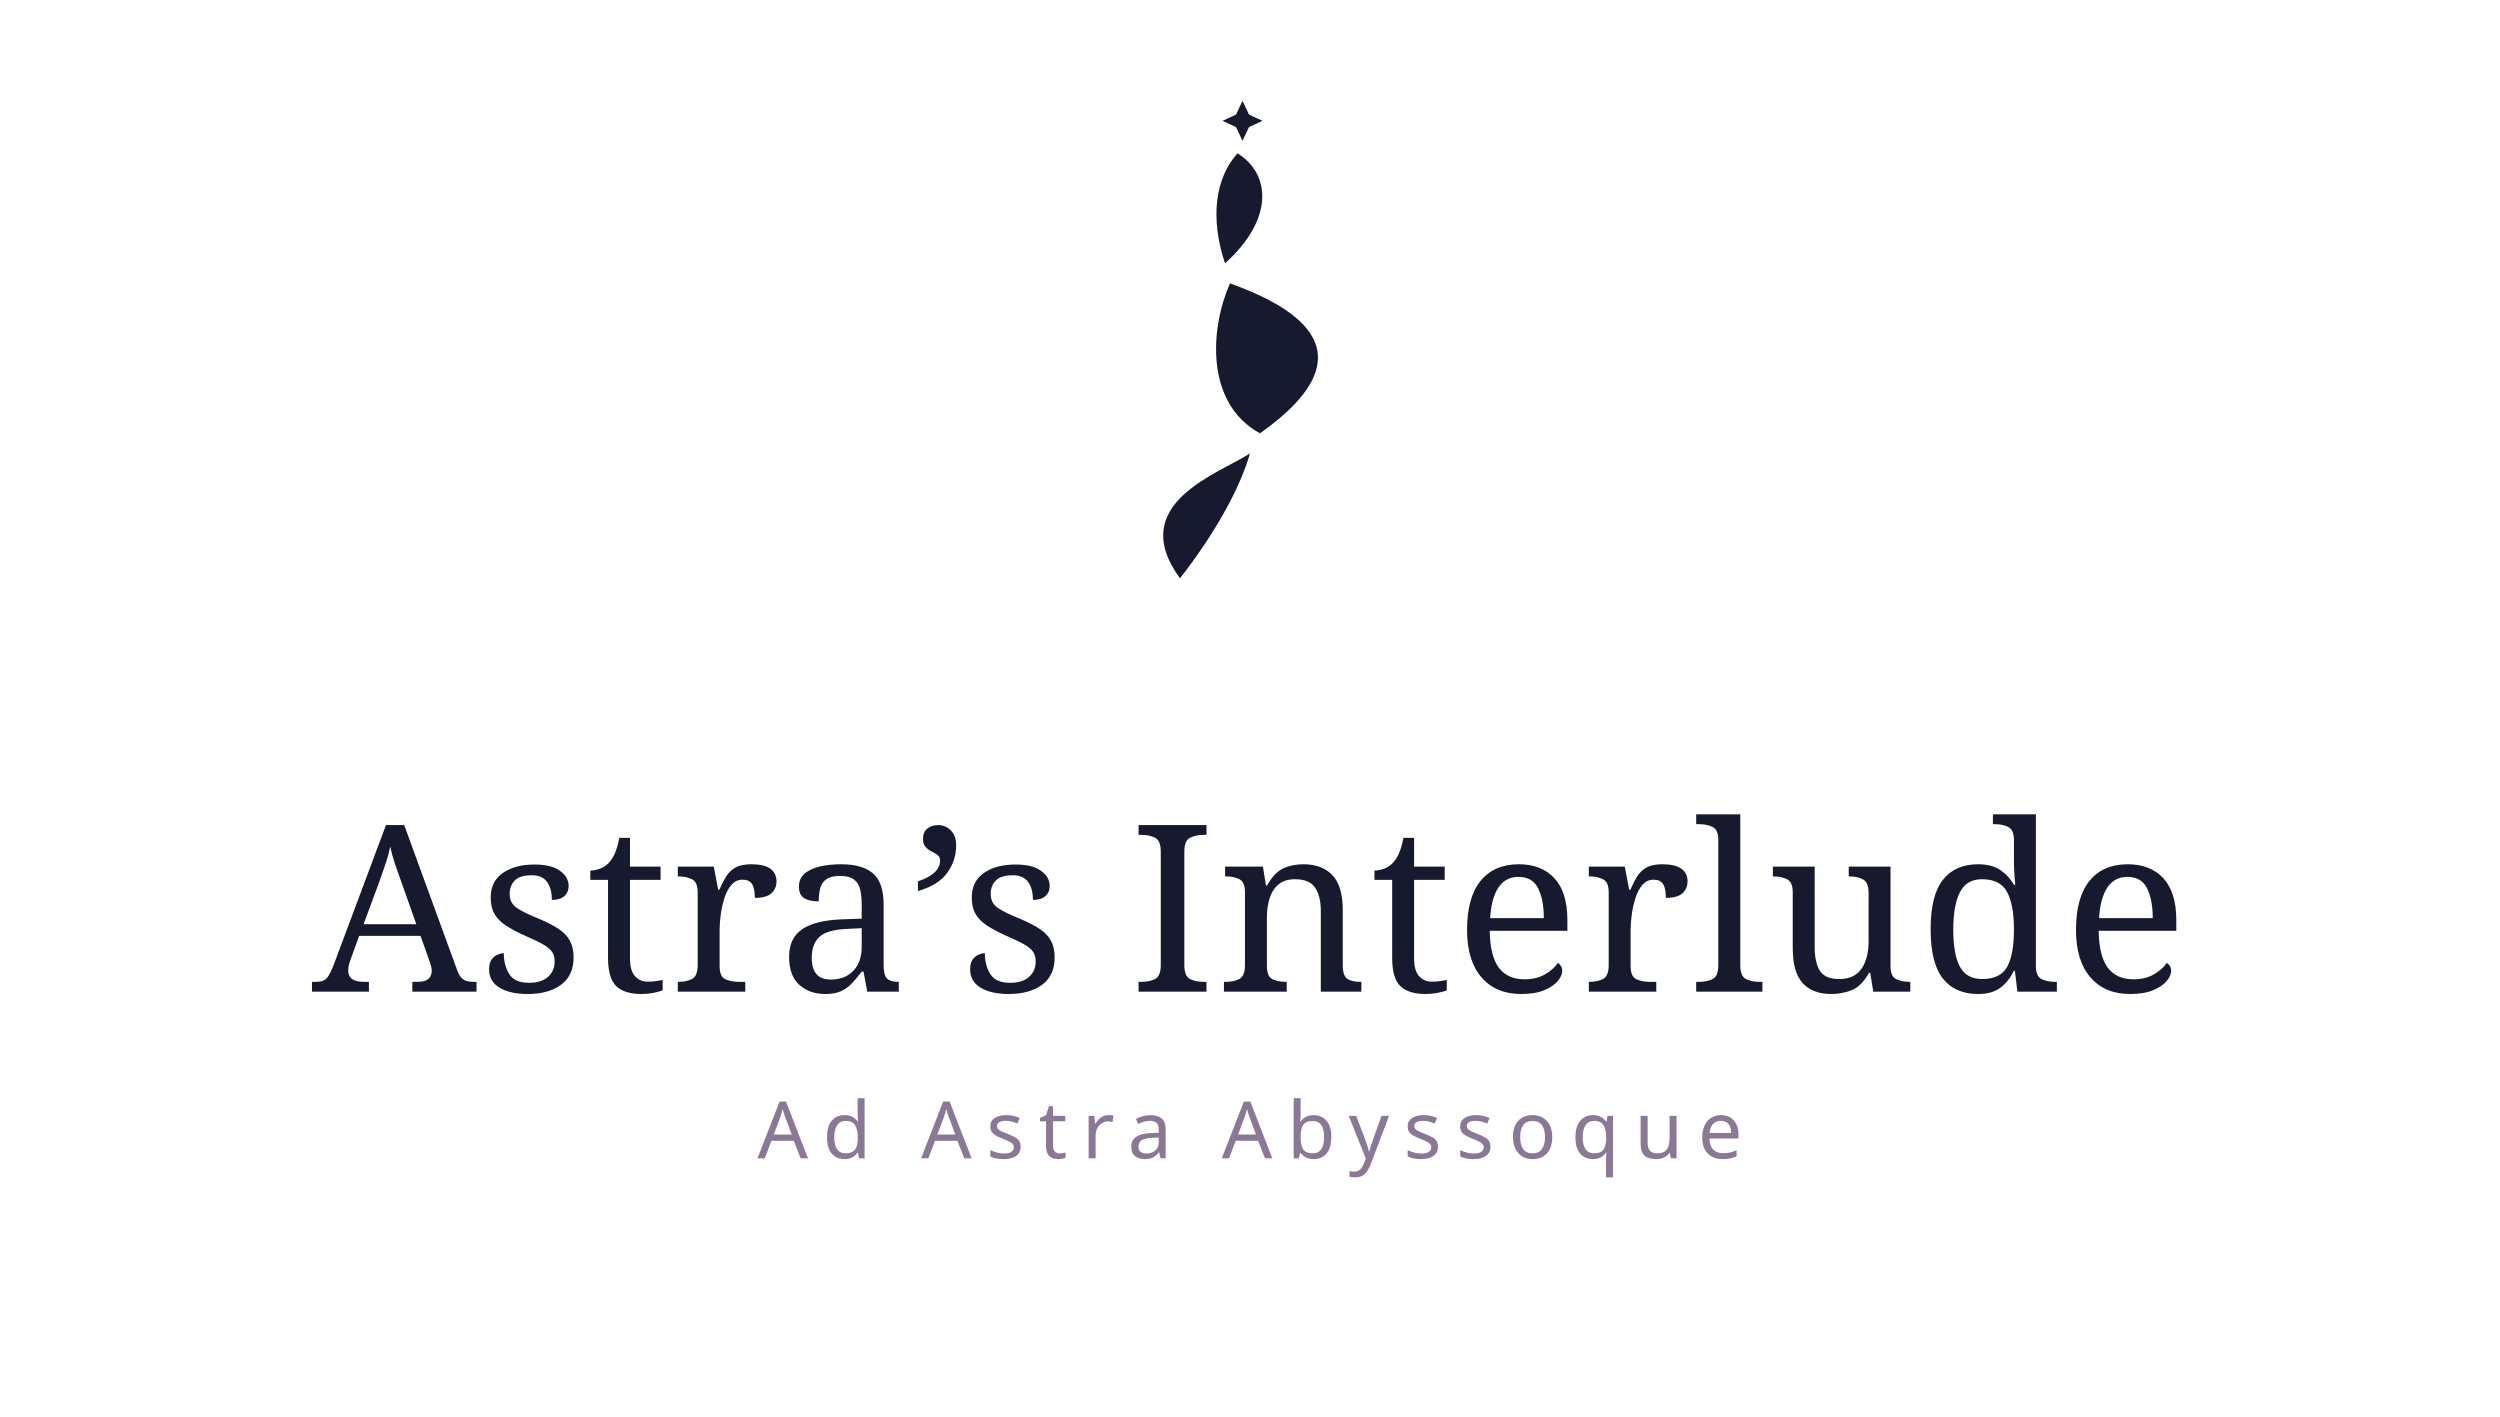
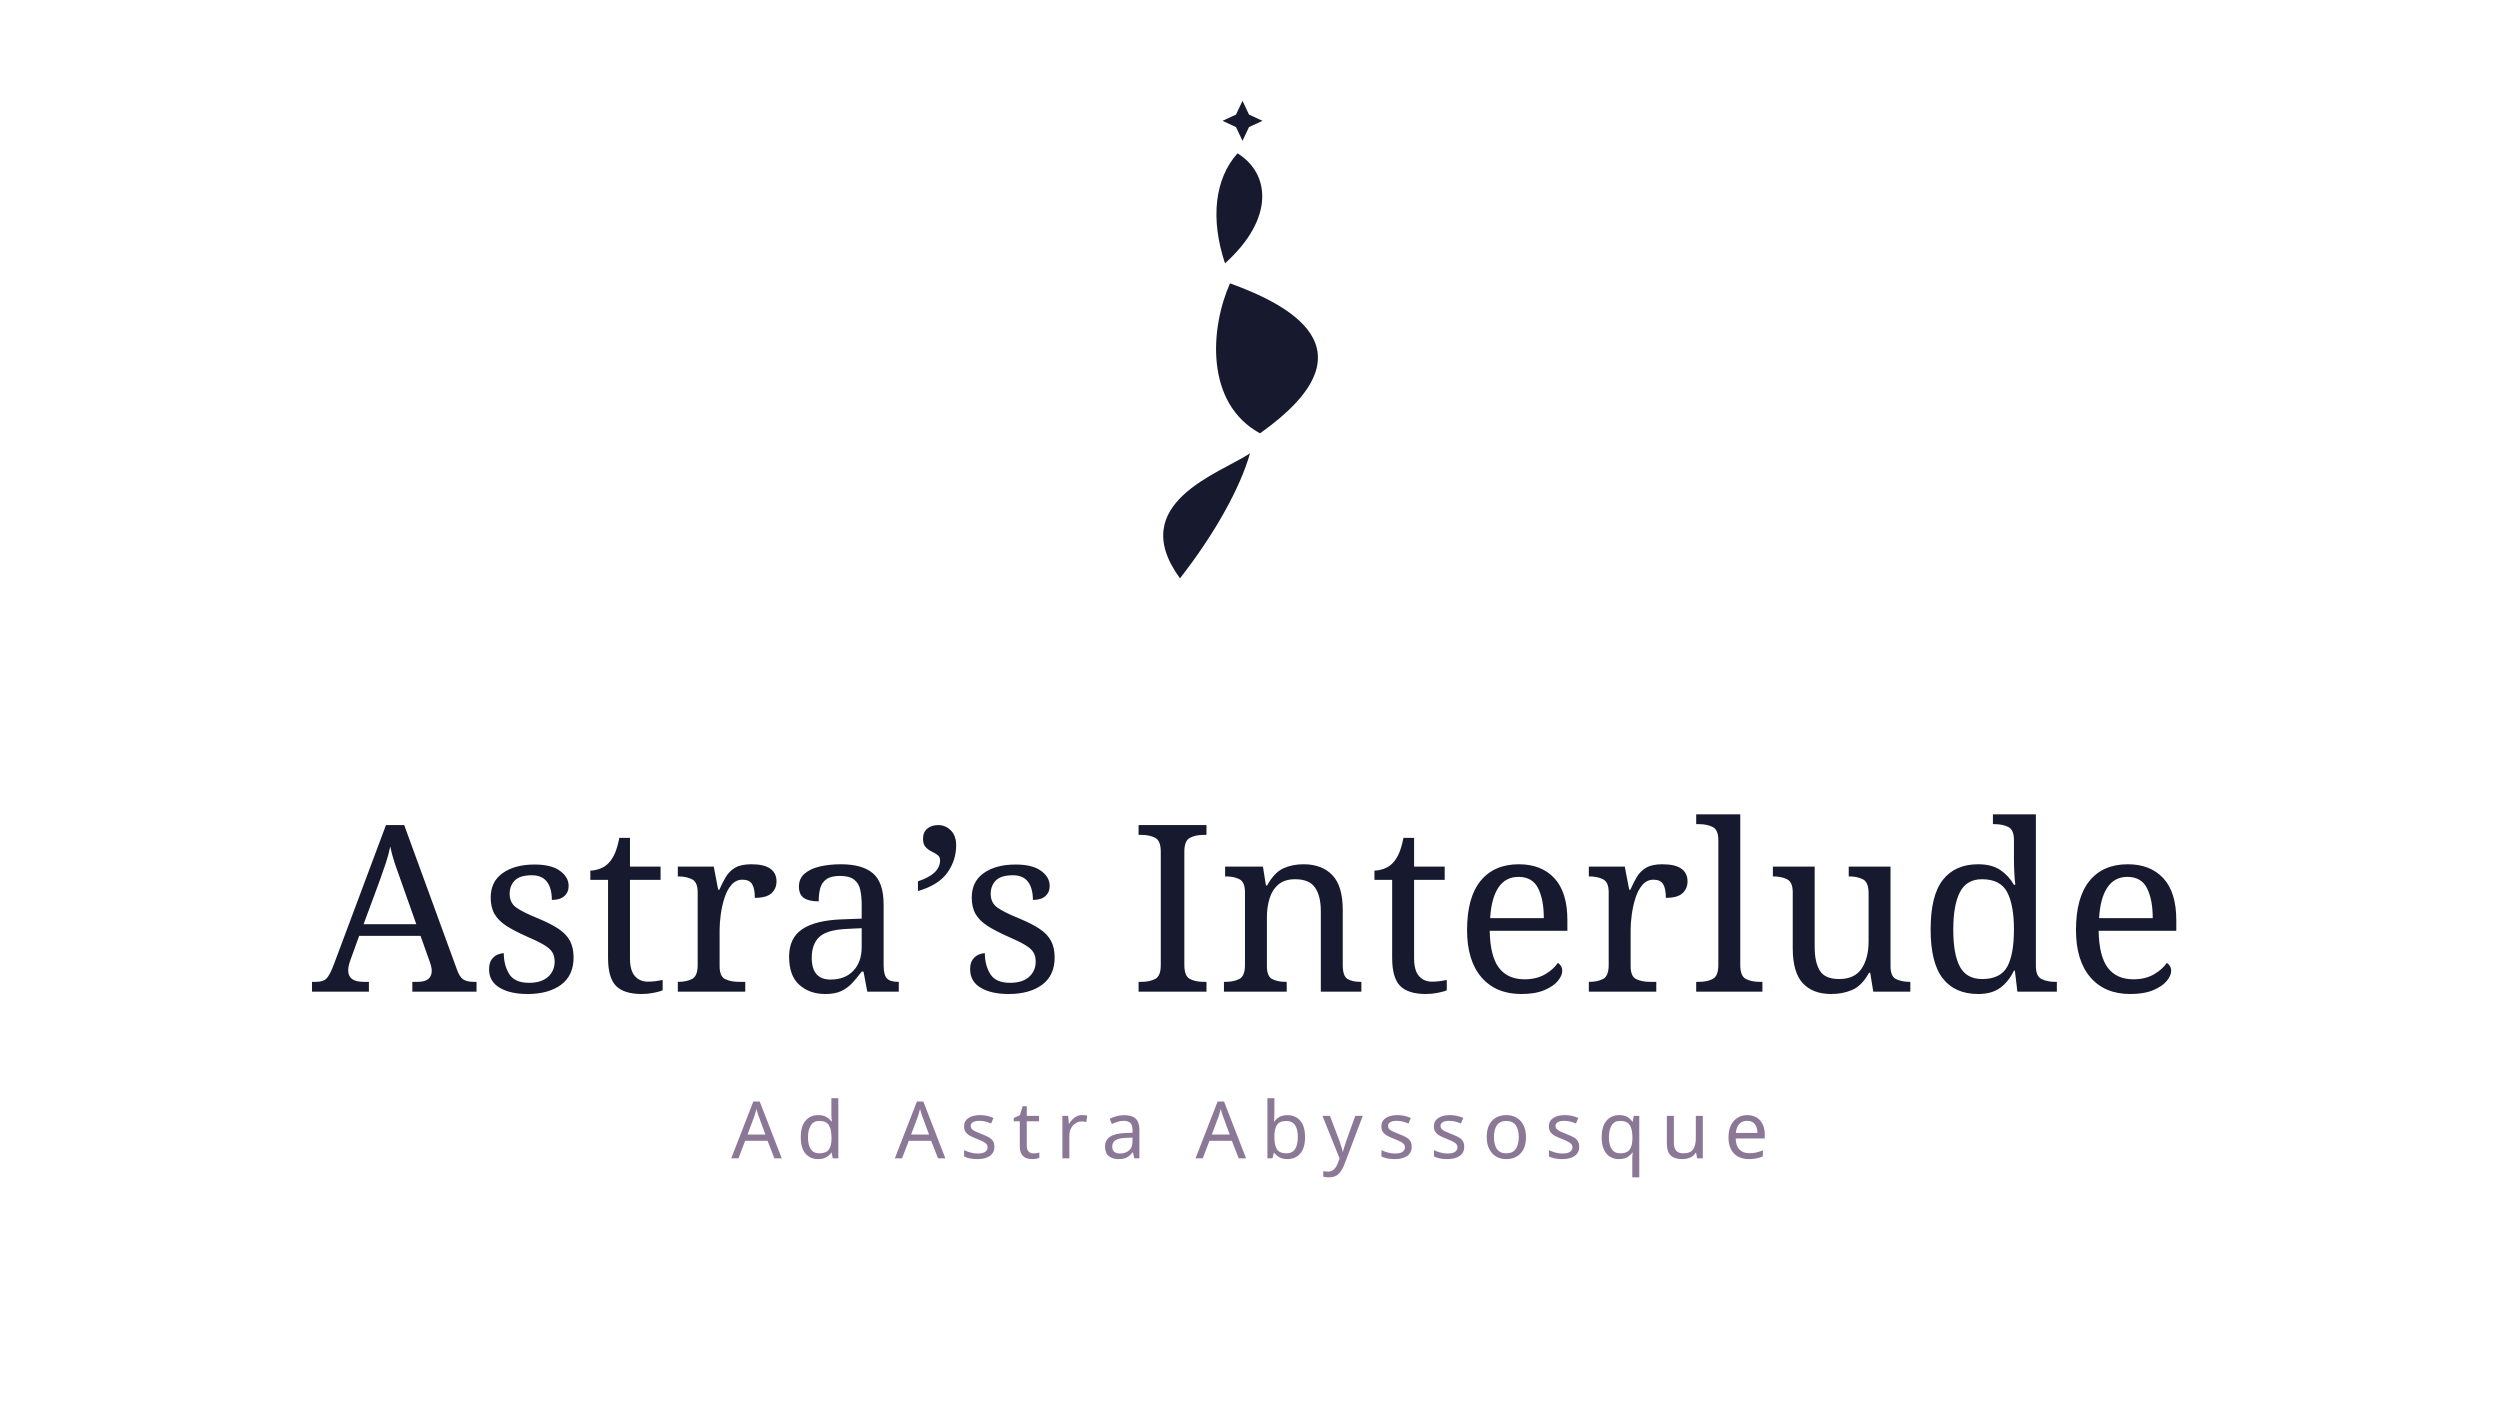
<svg xmlns="http://www.w3.org/2000/svg" viewBox="0 0 600 340" width="600" height="340">
  <g transform="translate(264.00,33.20) scale(0.6)" fill="#171A2E">
    <path d="   M 57,-15 L 59.6,-9.5 L 65,-7 L 59.6,-4.5 L 57,1 L 54.4,-4.5 L 49,-7 L 54.4,-9.5 Z   M 55,6 C 68,14 70,32 50,50 C 44,32 46,16 55,6 Z   M 52,58 C 74,66 112,84 64,118 C 42,106 44,76 52,58 Z   M 60,126 C 48,134 10,146 32,176 C 46,158 56,140 60,126 Z " />
  </g>
  <text x="300" y="238" text-anchor="middle" font-family="Fraunces, 'Cormorant Garamond', serif" font-size="56" letter-spacing="0.5" fill="#171A2E">Astra’s Interlude</text>
-   <text x="300" y="278" text-anchor="middle" font-family="'Work Sans', sans-serif" font-size="19" letter-spacing="3.5" fill="#8B7897">Ad Astra Abyssoque</text>
+   <text x="300" y="278" text-anchor="middle" font-family="'Work Sans', sans-serif" font-size="19" letter-spacing="3.5" fill="#8B7897">Ad Astra Abyssosque</text>
</svg>
